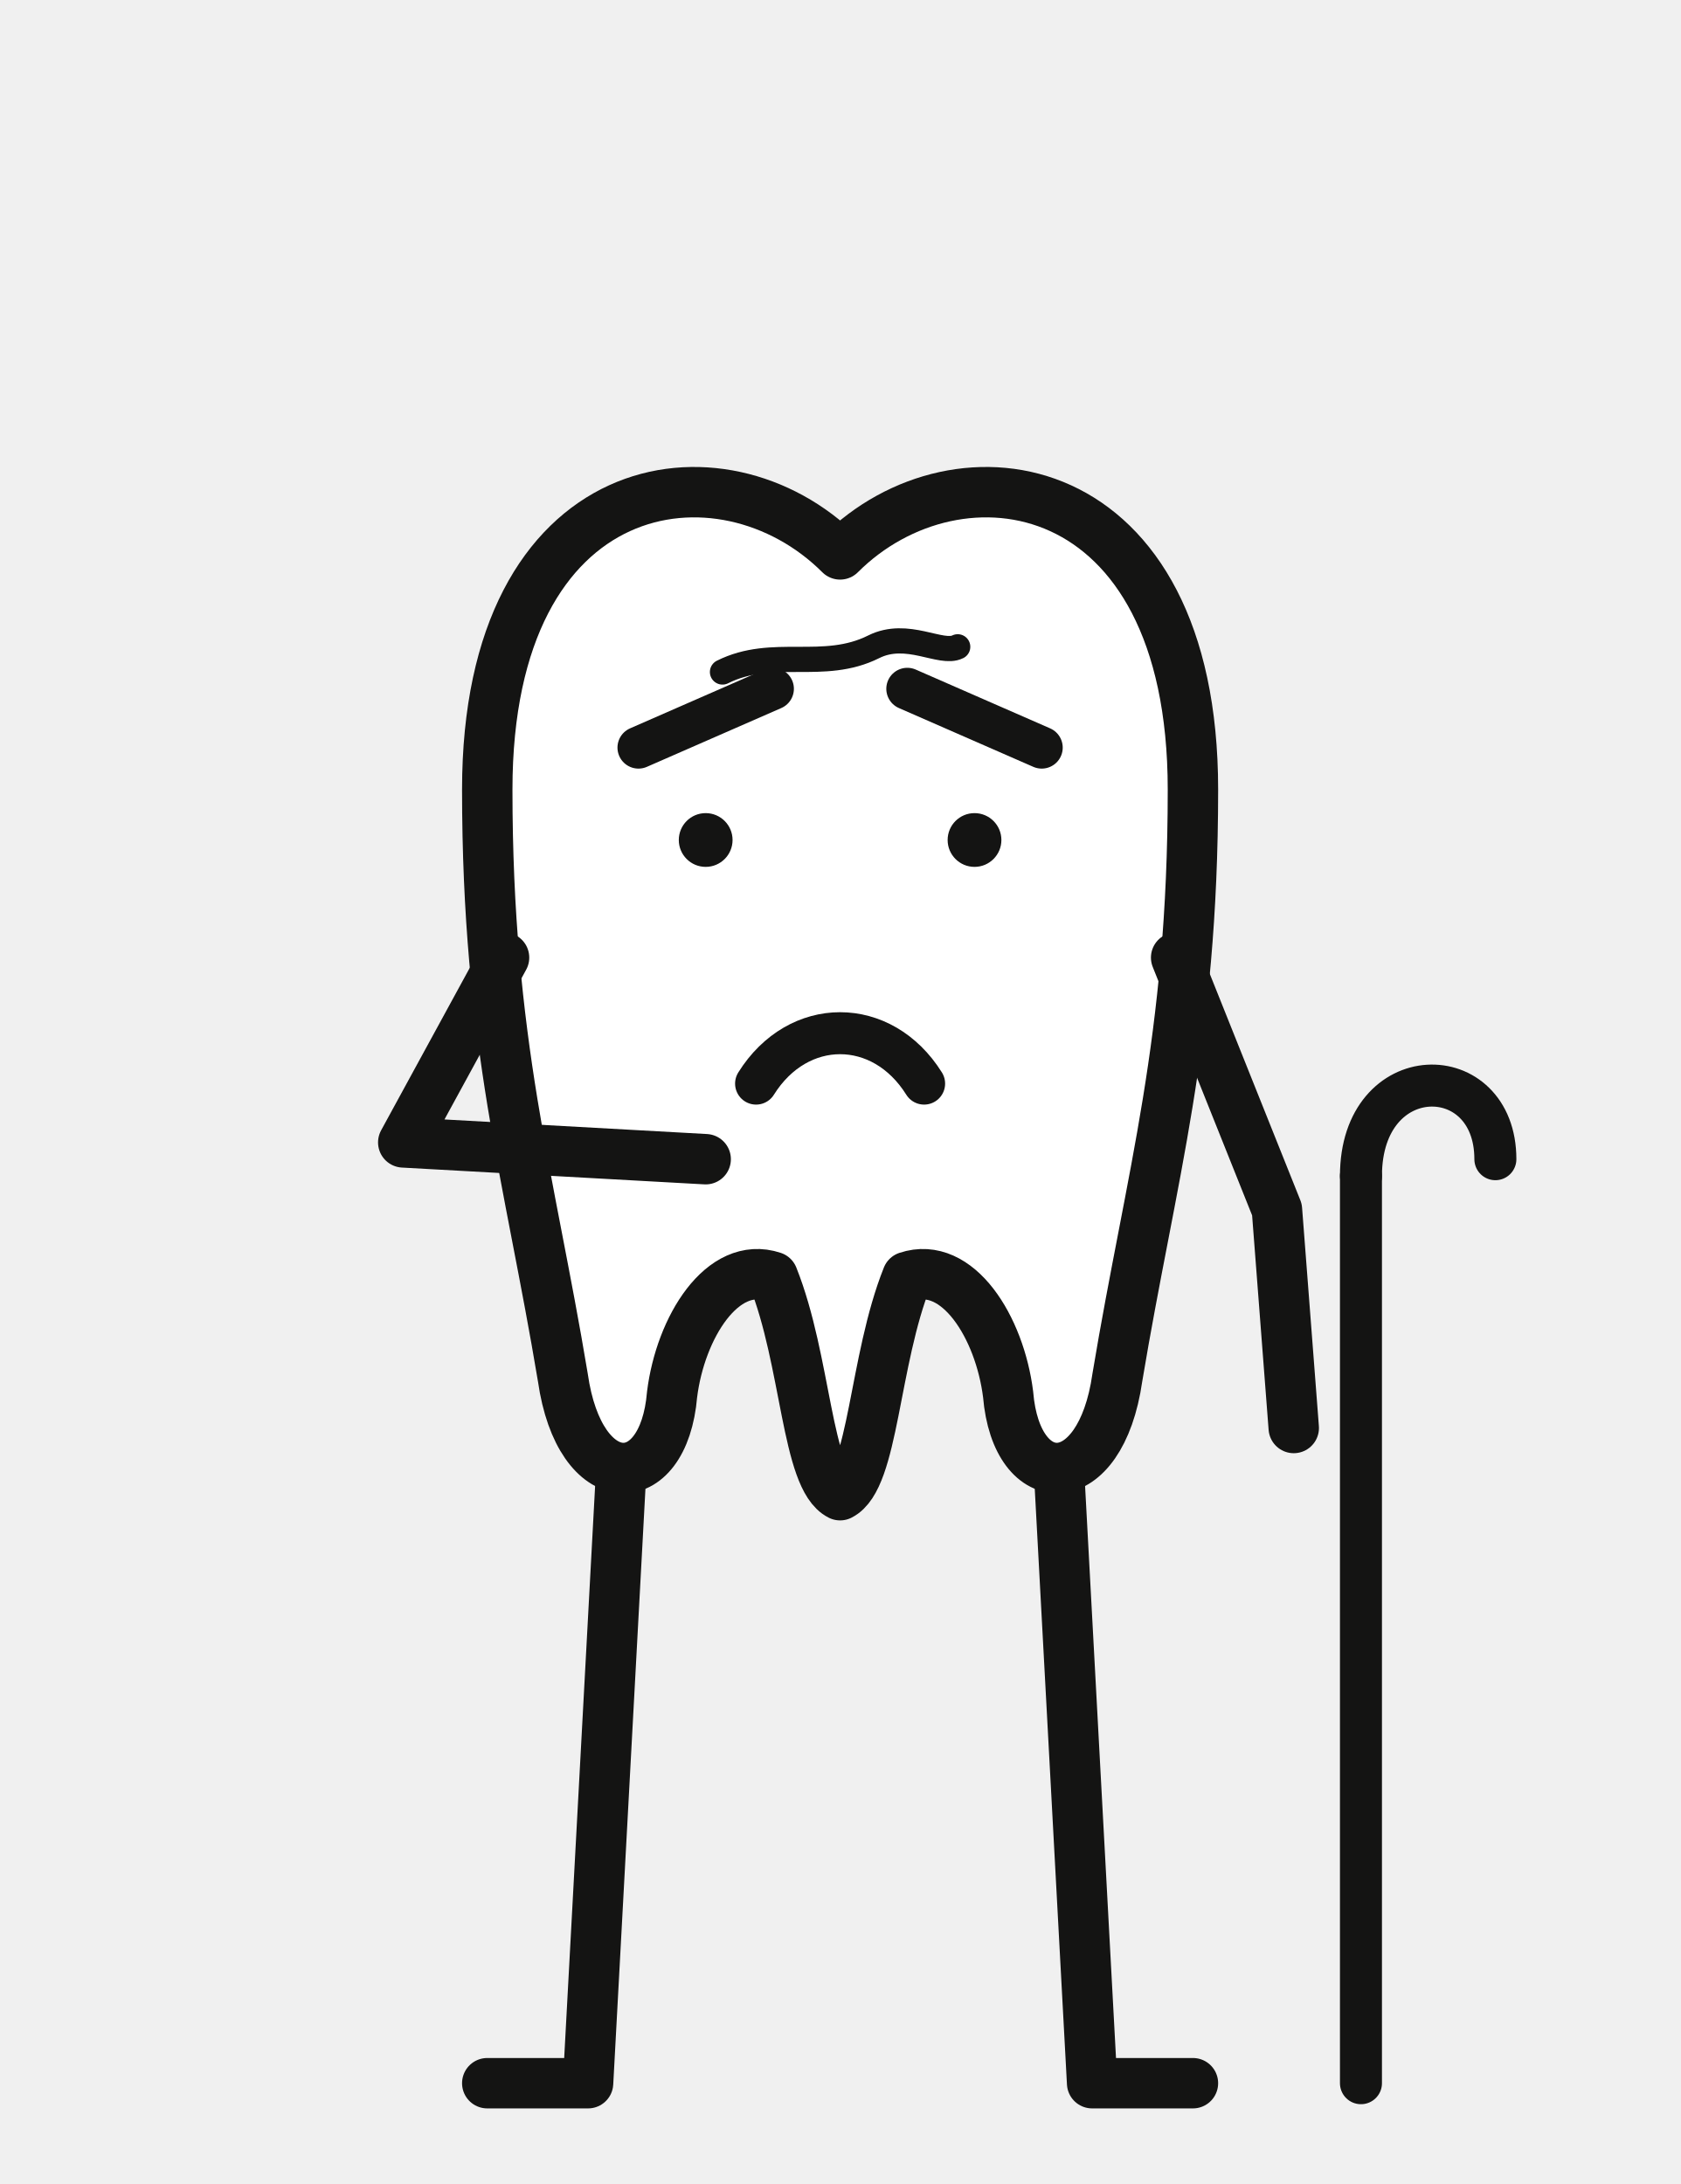
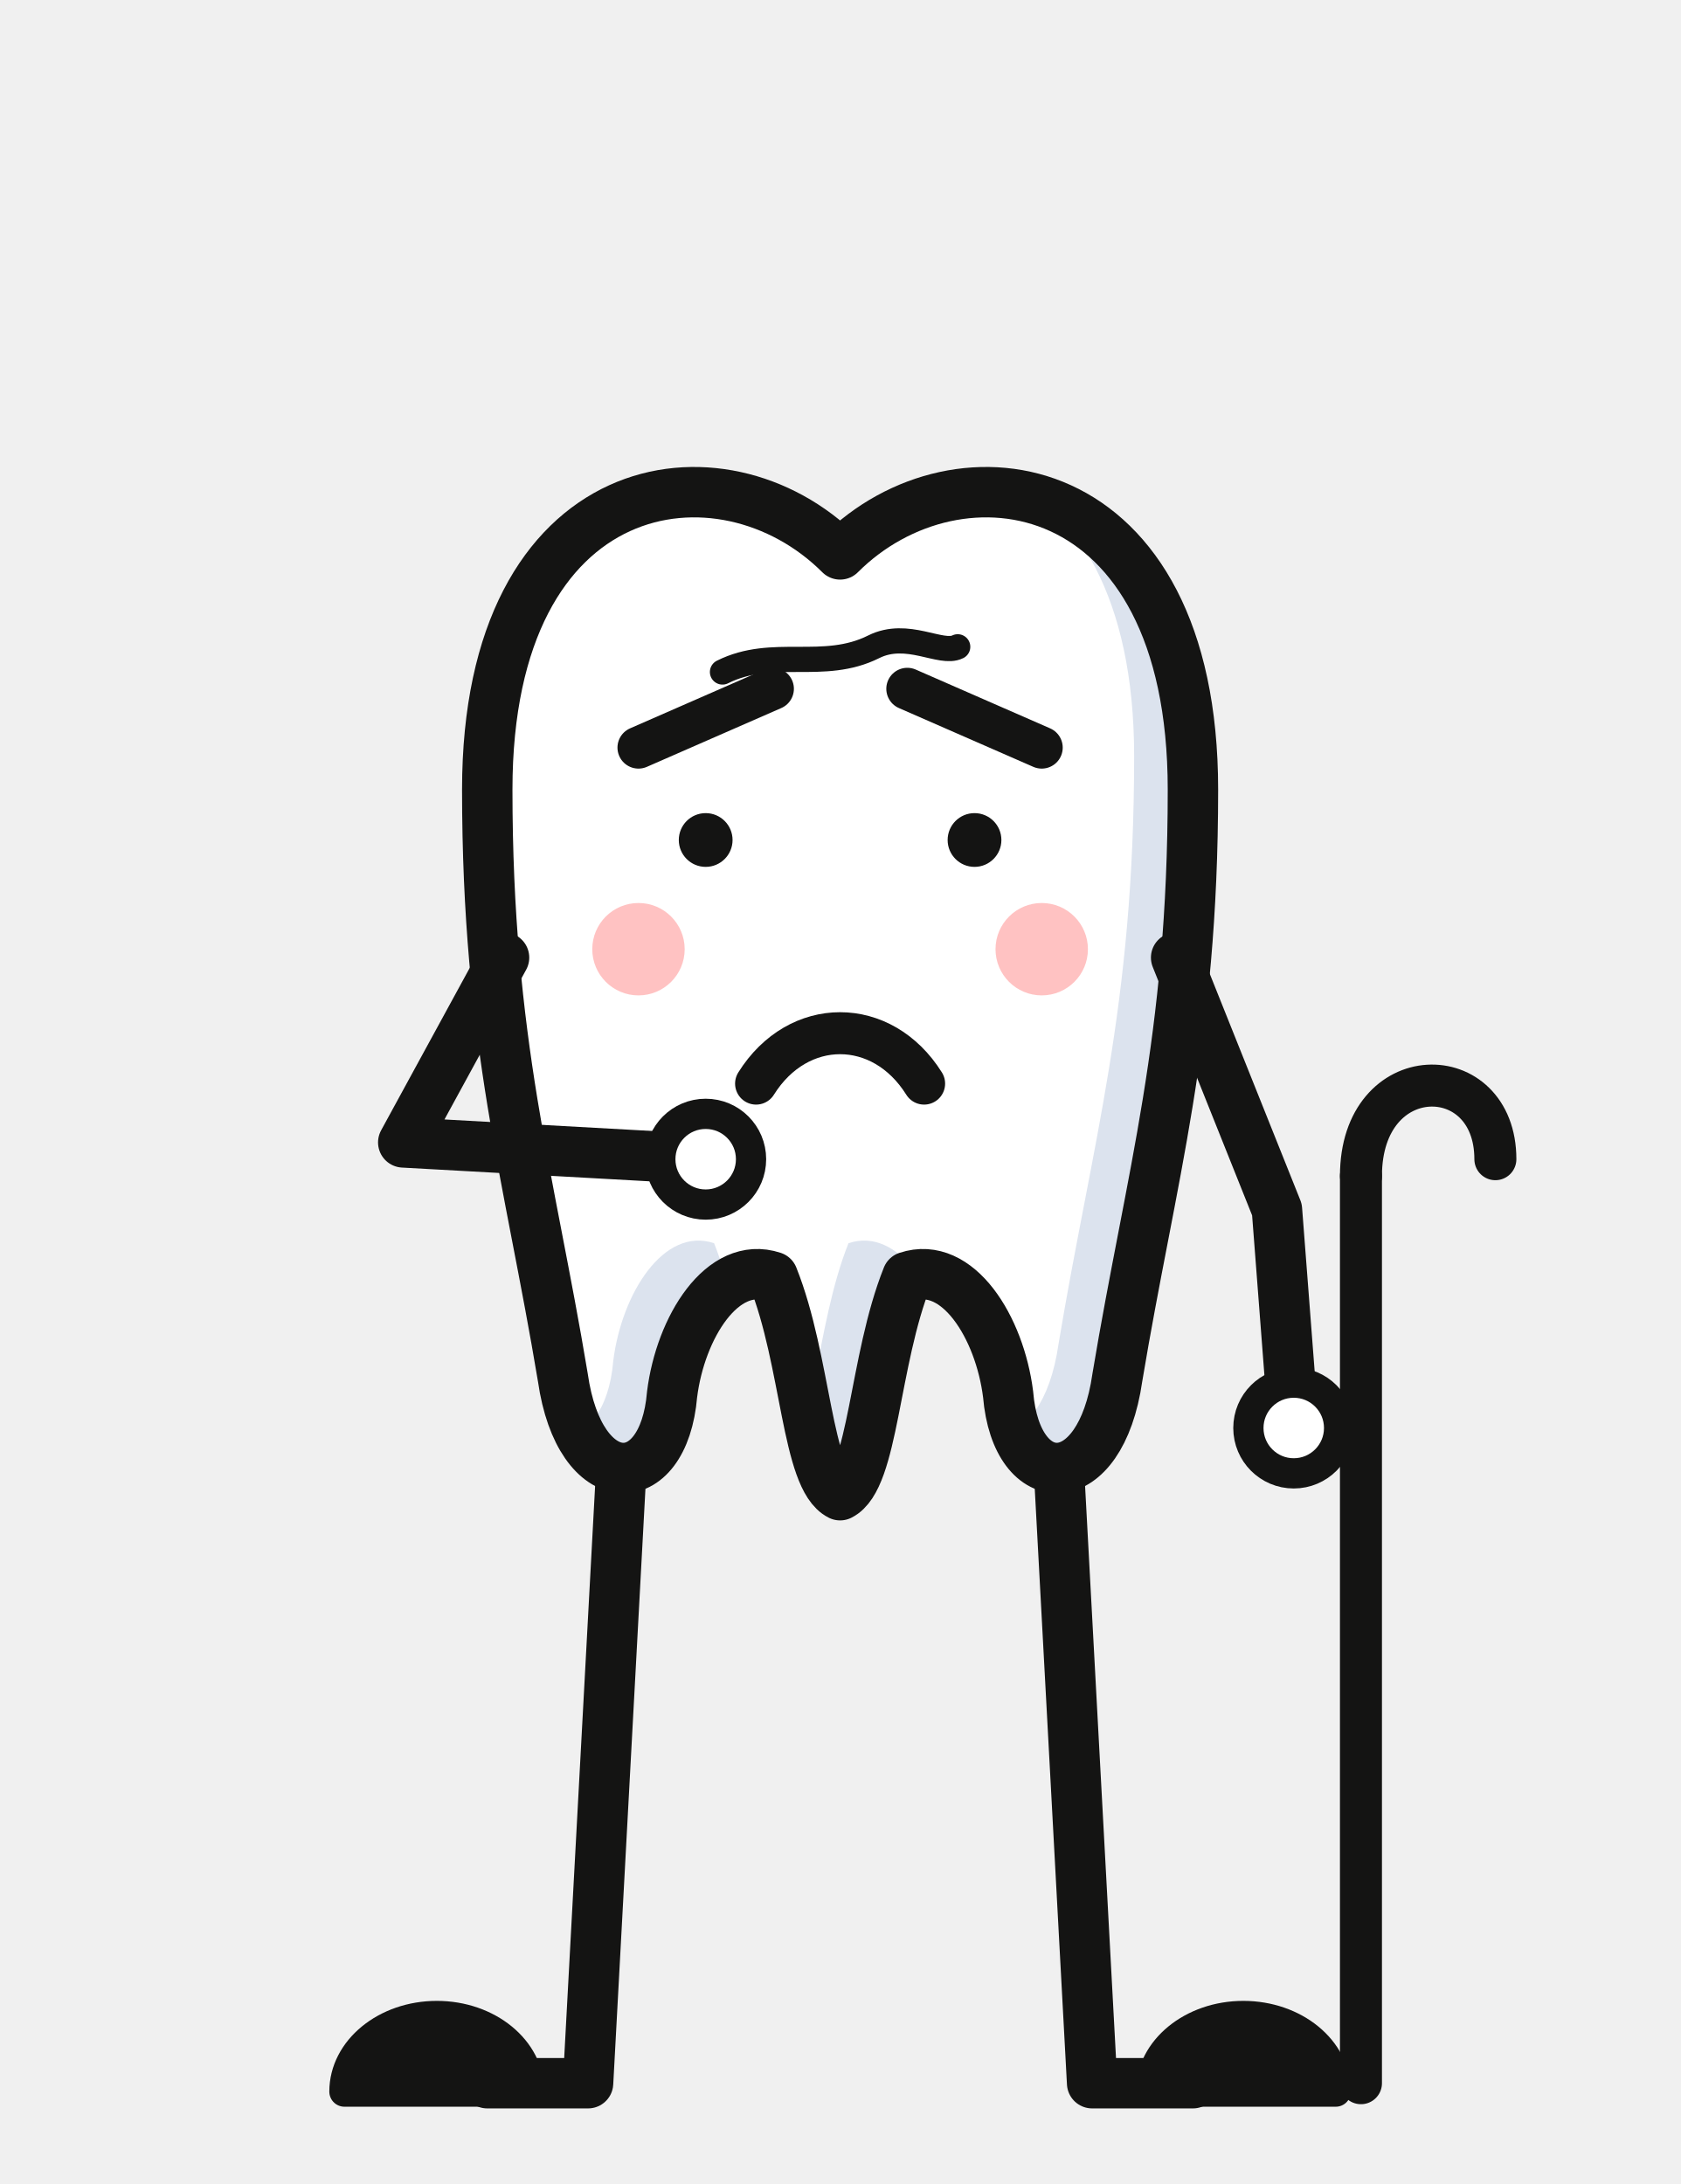
<svg xmlns="http://www.w3.org/2000/svg" viewBox="0 0 200 260" role="img" aria-label="La dent de sagesse">
  <g fill="none" stroke="#141413" stroke-width="6" stroke-linecap="round" stroke-linejoin="round">
-     <path d="M74 174 L70 248 L58 248" />
-     <path d="M126 174 L130 248 L142 248" />
-     <path d="M58 94 C58 56 86 52 100 66 C114 52 142 56 142 94 C142 124 137 140 133 164 C131 178 121 178 120 166 C119 158 114 150 108 152 C104 162 104 176 100 178 C96 176 96 162 92 152 C86 150 81 158 80 166 C79 178 69 178 67 164 C63 140 58 124 58 94 Z" fill="#FFFFFF" />
+     <defs>
+       <marker id="dc-main-55" markerUnits="userSpaceOnUse" markerWidth="60" markerHeight="40" refX="30" refY="20" viewBox="0 0 60 40" overflow="visible">
+         <circle cx="30" cy="20" r="5.4" fill="#FFFFFF" stroke="#141413" stroke-width="3.6" />
+       </marker>
+       <marker id="dc-pied-55G" markerUnits="userSpaceOnUse" markerWidth="60" markerHeight="40" refX="30" refY="20" viewBox="0 0 60 40" overflow="visible">
+         <path d="M13 21 A11 9 0 0 1 35 21 Z" fill="#141413" stroke="#141413" stroke-width="3.6" stroke-linejoin="round" />
+       </marker>
+       <marker id="dc-pied-55D" markerUnits="userSpaceOnUse" markerWidth="60" markerHeight="40" refX="30" refY="20" viewBox="0 0 60 40" overflow="visible">
+         <path d="M25 21 A11 9 0 0 1 47 21 Z" fill="#141413" stroke="#141413" stroke-width="3.6" stroke-linejoin="round" />
+       </marker>
+     </defs>
+     <path d="M74 174 L70 248 L58 248" marker-end="url(#dc-pied-55G)" />
+     <path d="M126 174 L130 248 L142 248" marker-end="url(#dc-pied-55D)" />
+     <defs>
+       <clipPath id="dc-corps-55">
+         <path d="M58 94 C58 56 86 52 100 66 C114 52 142 56 142 94 C142 124 137 140 133 164 C131 178 121 178 120 166 C119 158 114 150 108 152 C104 162 104 176 100 178 C96 176 96 162 92 152 C86 150 81 158 80 166 C79 178 69 178 67 164 C63 140 58 124 58 94 Z" transform="translate(7 4)" />
+       </clipPath>
+     </defs>
+     <path d="M58 94 C58 56 86 52 100 66 C114 52 142 56 142 94 C142 124 137 140 133 164 C131 178 121 178 120 166 C119 158 114 150 108 152 C104 162 104 176 100 178 C96 176 96 162 92 152 C86 150 81 158 80 166 C79 178 69 178 67 164 C63 140 58 124 58 94 Z" fill="#DCE3EE" stroke="none" />
+     <path d="M58 94 C58 56 86 52 100 66 C114 52 142 56 142 94 C142 124 137 140 133 164 C131 178 121 178 120 166 C119 158 114 150 108 152 C104 162 104 176 100 178 C96 176 96 162 92 152 C86 150 81 158 80 166 C79 178 69 178 67 164 C63 140 58 124 58 94 Z" fill="#FFFFFF" stroke="none" transform="translate(-7 -4)" clip-path="url(#dc-corps-55)" />
+     <path d="M58 94 C58 56 86 52 100 66 C114 52 142 56 142 94 C142 124 137 140 133 164 C131 178 121 178 120 166 C119 158 114 150 108 152 C104 162 104 176 100 178 C96 176 96 162 92 152 C86 150 81 158 80 166 C79 178 69 178 67 164 C63 140 58 124 58 94 Z" />
    <path d="M86 80 C92 77 98 80 104 77 C108 75 112 78 114 77" stroke-width="3" />
    <path d="M162 140 L162 248" stroke-width="5" />
    <path d="M162 140 C162 126 178 126 178 138" stroke-width="5" />
-     <path d="M60 114 L48 136 L84 138" />
-     <path d="M140 114 L152 144 L154 170" />
+     <path d="M60 114 L48 136 L84 138" marker-end="url(#dc-main-55)" />
+     <path d="M140 114 L152 144 L154 170" marker-end="url(#dc-main-55)" />
+     <circle cx="76" cy="113" r="5.5" fill="#FF9A9A" stroke="none" opacity="0.6" />
+     <circle cx="124" cy="113" r="5.5" fill="#FF9A9A" stroke="none" opacity="0.6" />
    <g stroke-width="5">
      <path transform="translate(84 86) scale(1)" d="M-8 3 L8 -4" />
      <path transform="translate(116 86) scale(1)" d="M-8 -4 L8 3" />
      <g transform="translate(84 100) scale(1)">
        <circle r="3.2" fill="#141413" stroke="none" />
      </g>
      <g transform="translate(116 100) scale(1)">
        <circle r="3.2" fill="#141413" stroke="none" />
      </g>
      <path transform="translate(100 124) scale(1)" d="M-10 5 C-5 -3 5 -3 10 5" />
    </g>
  </g>
</svg>
